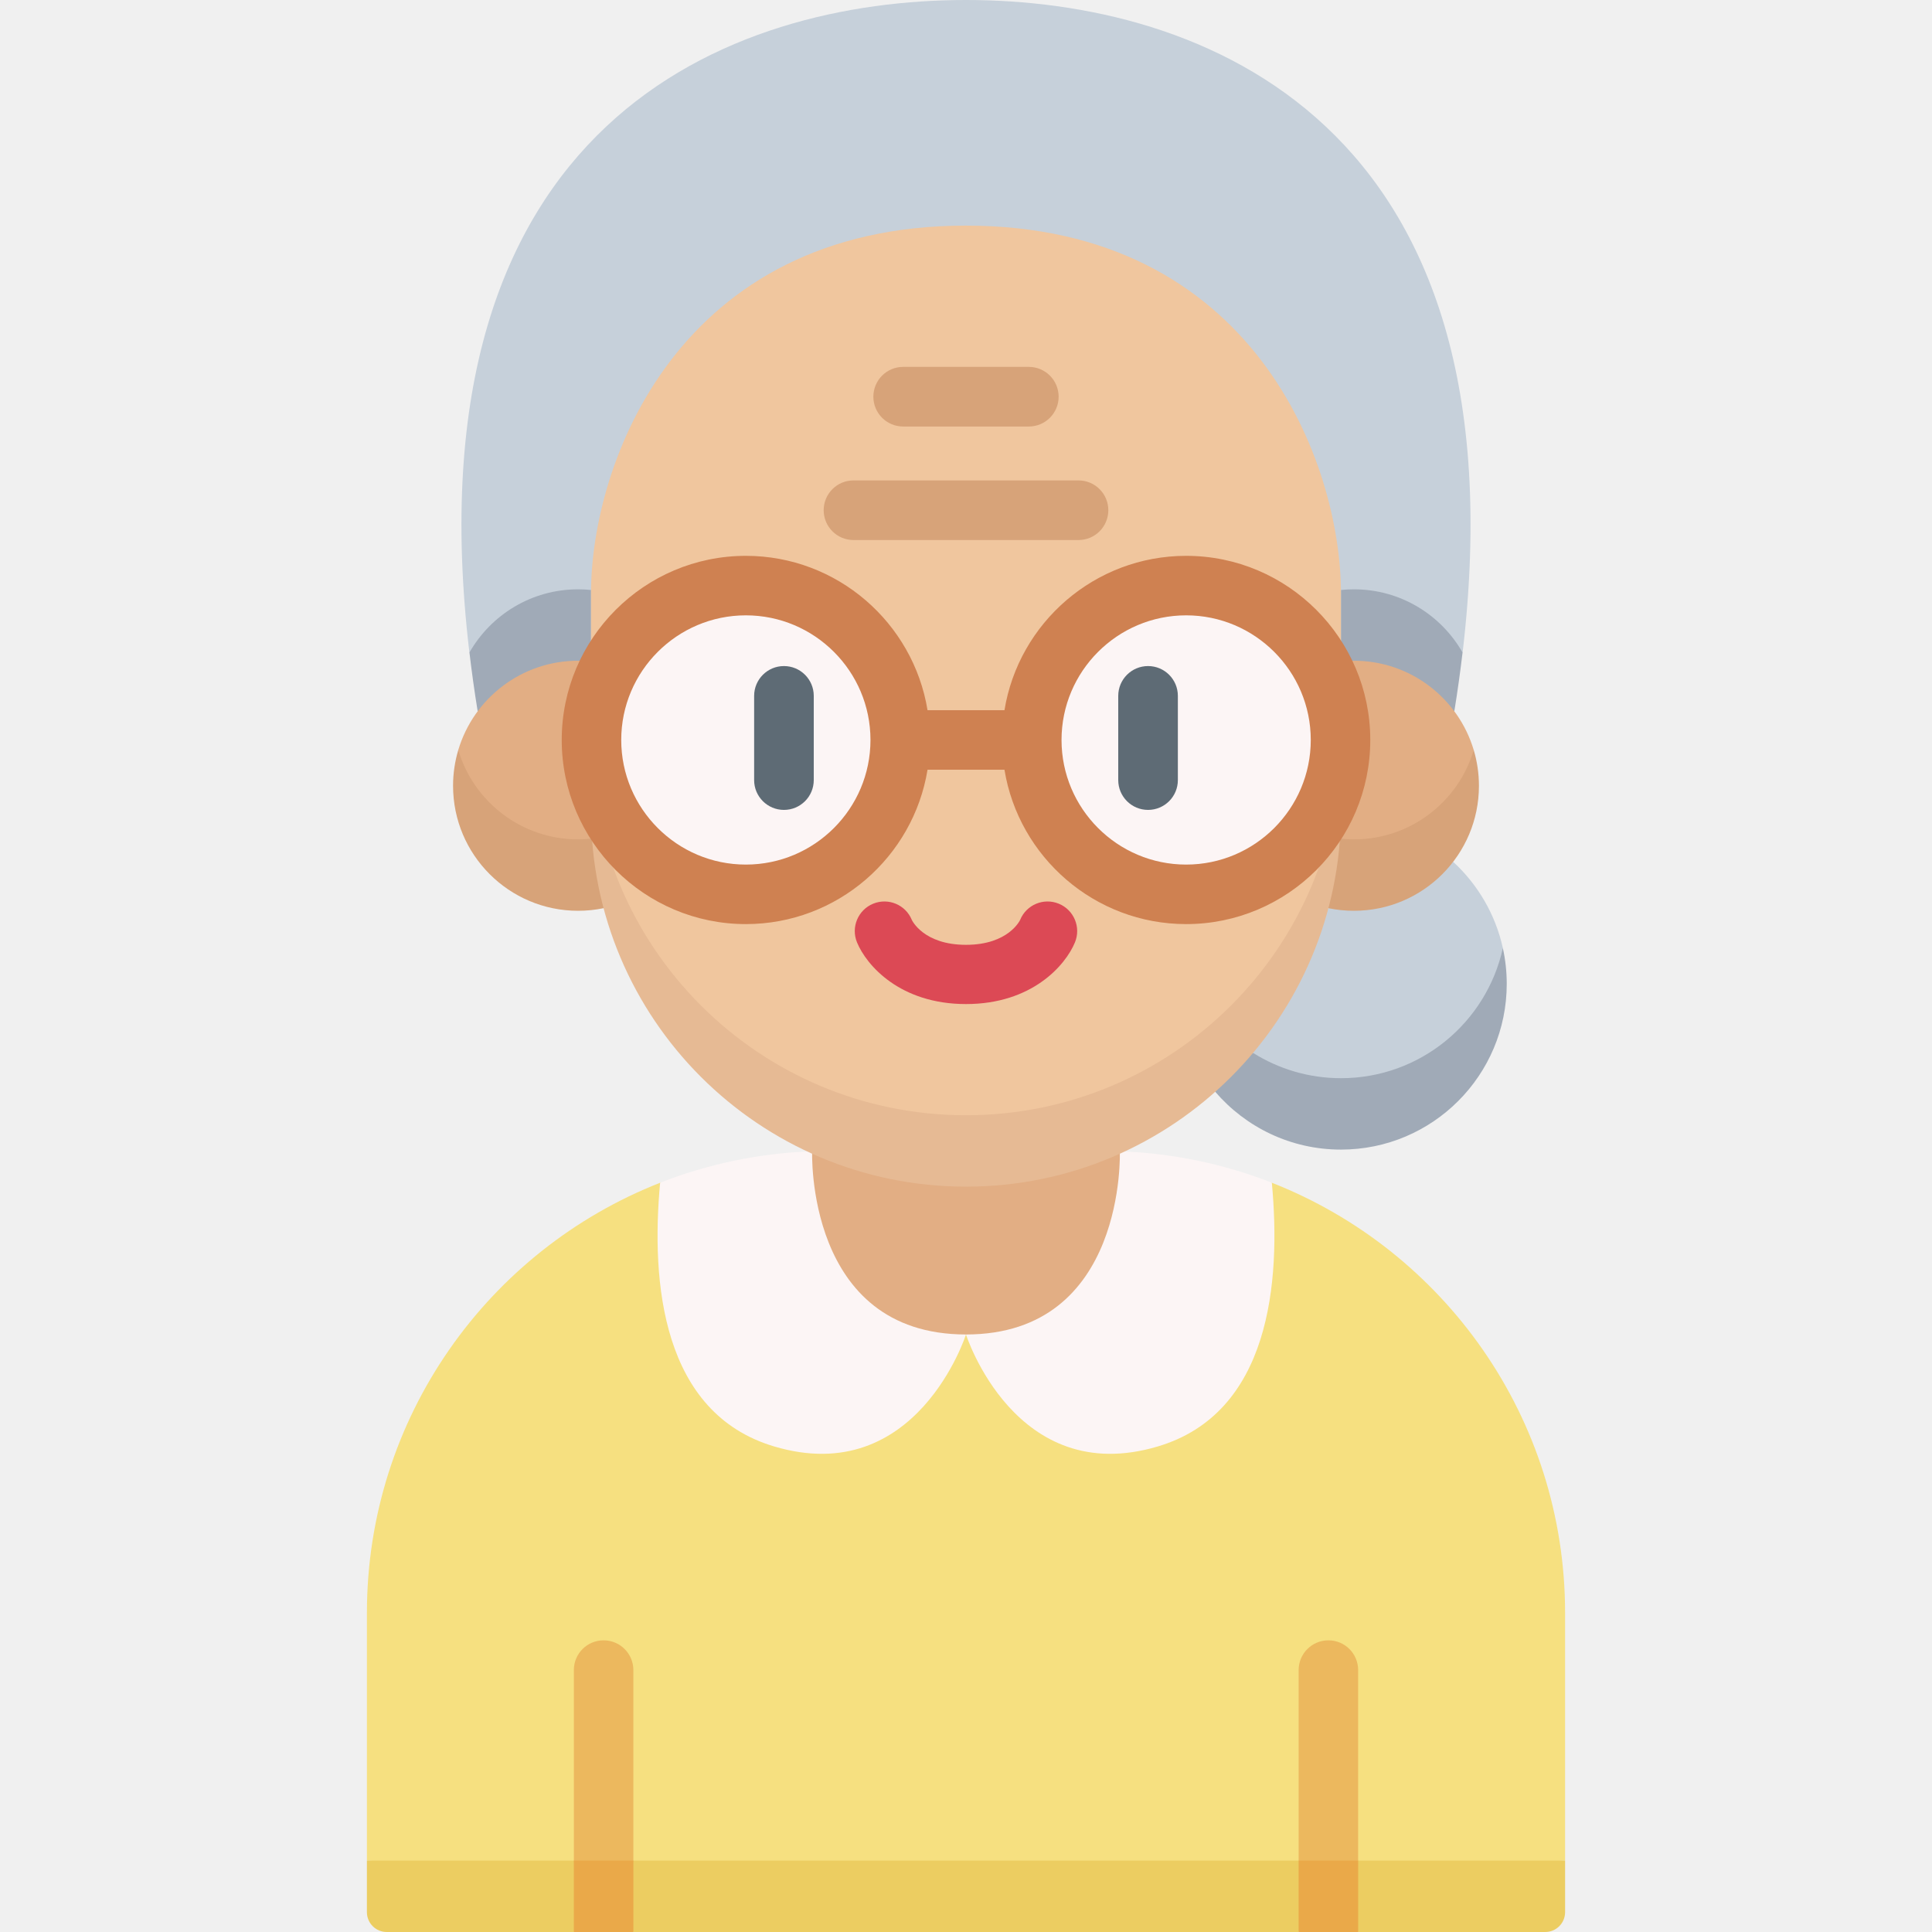
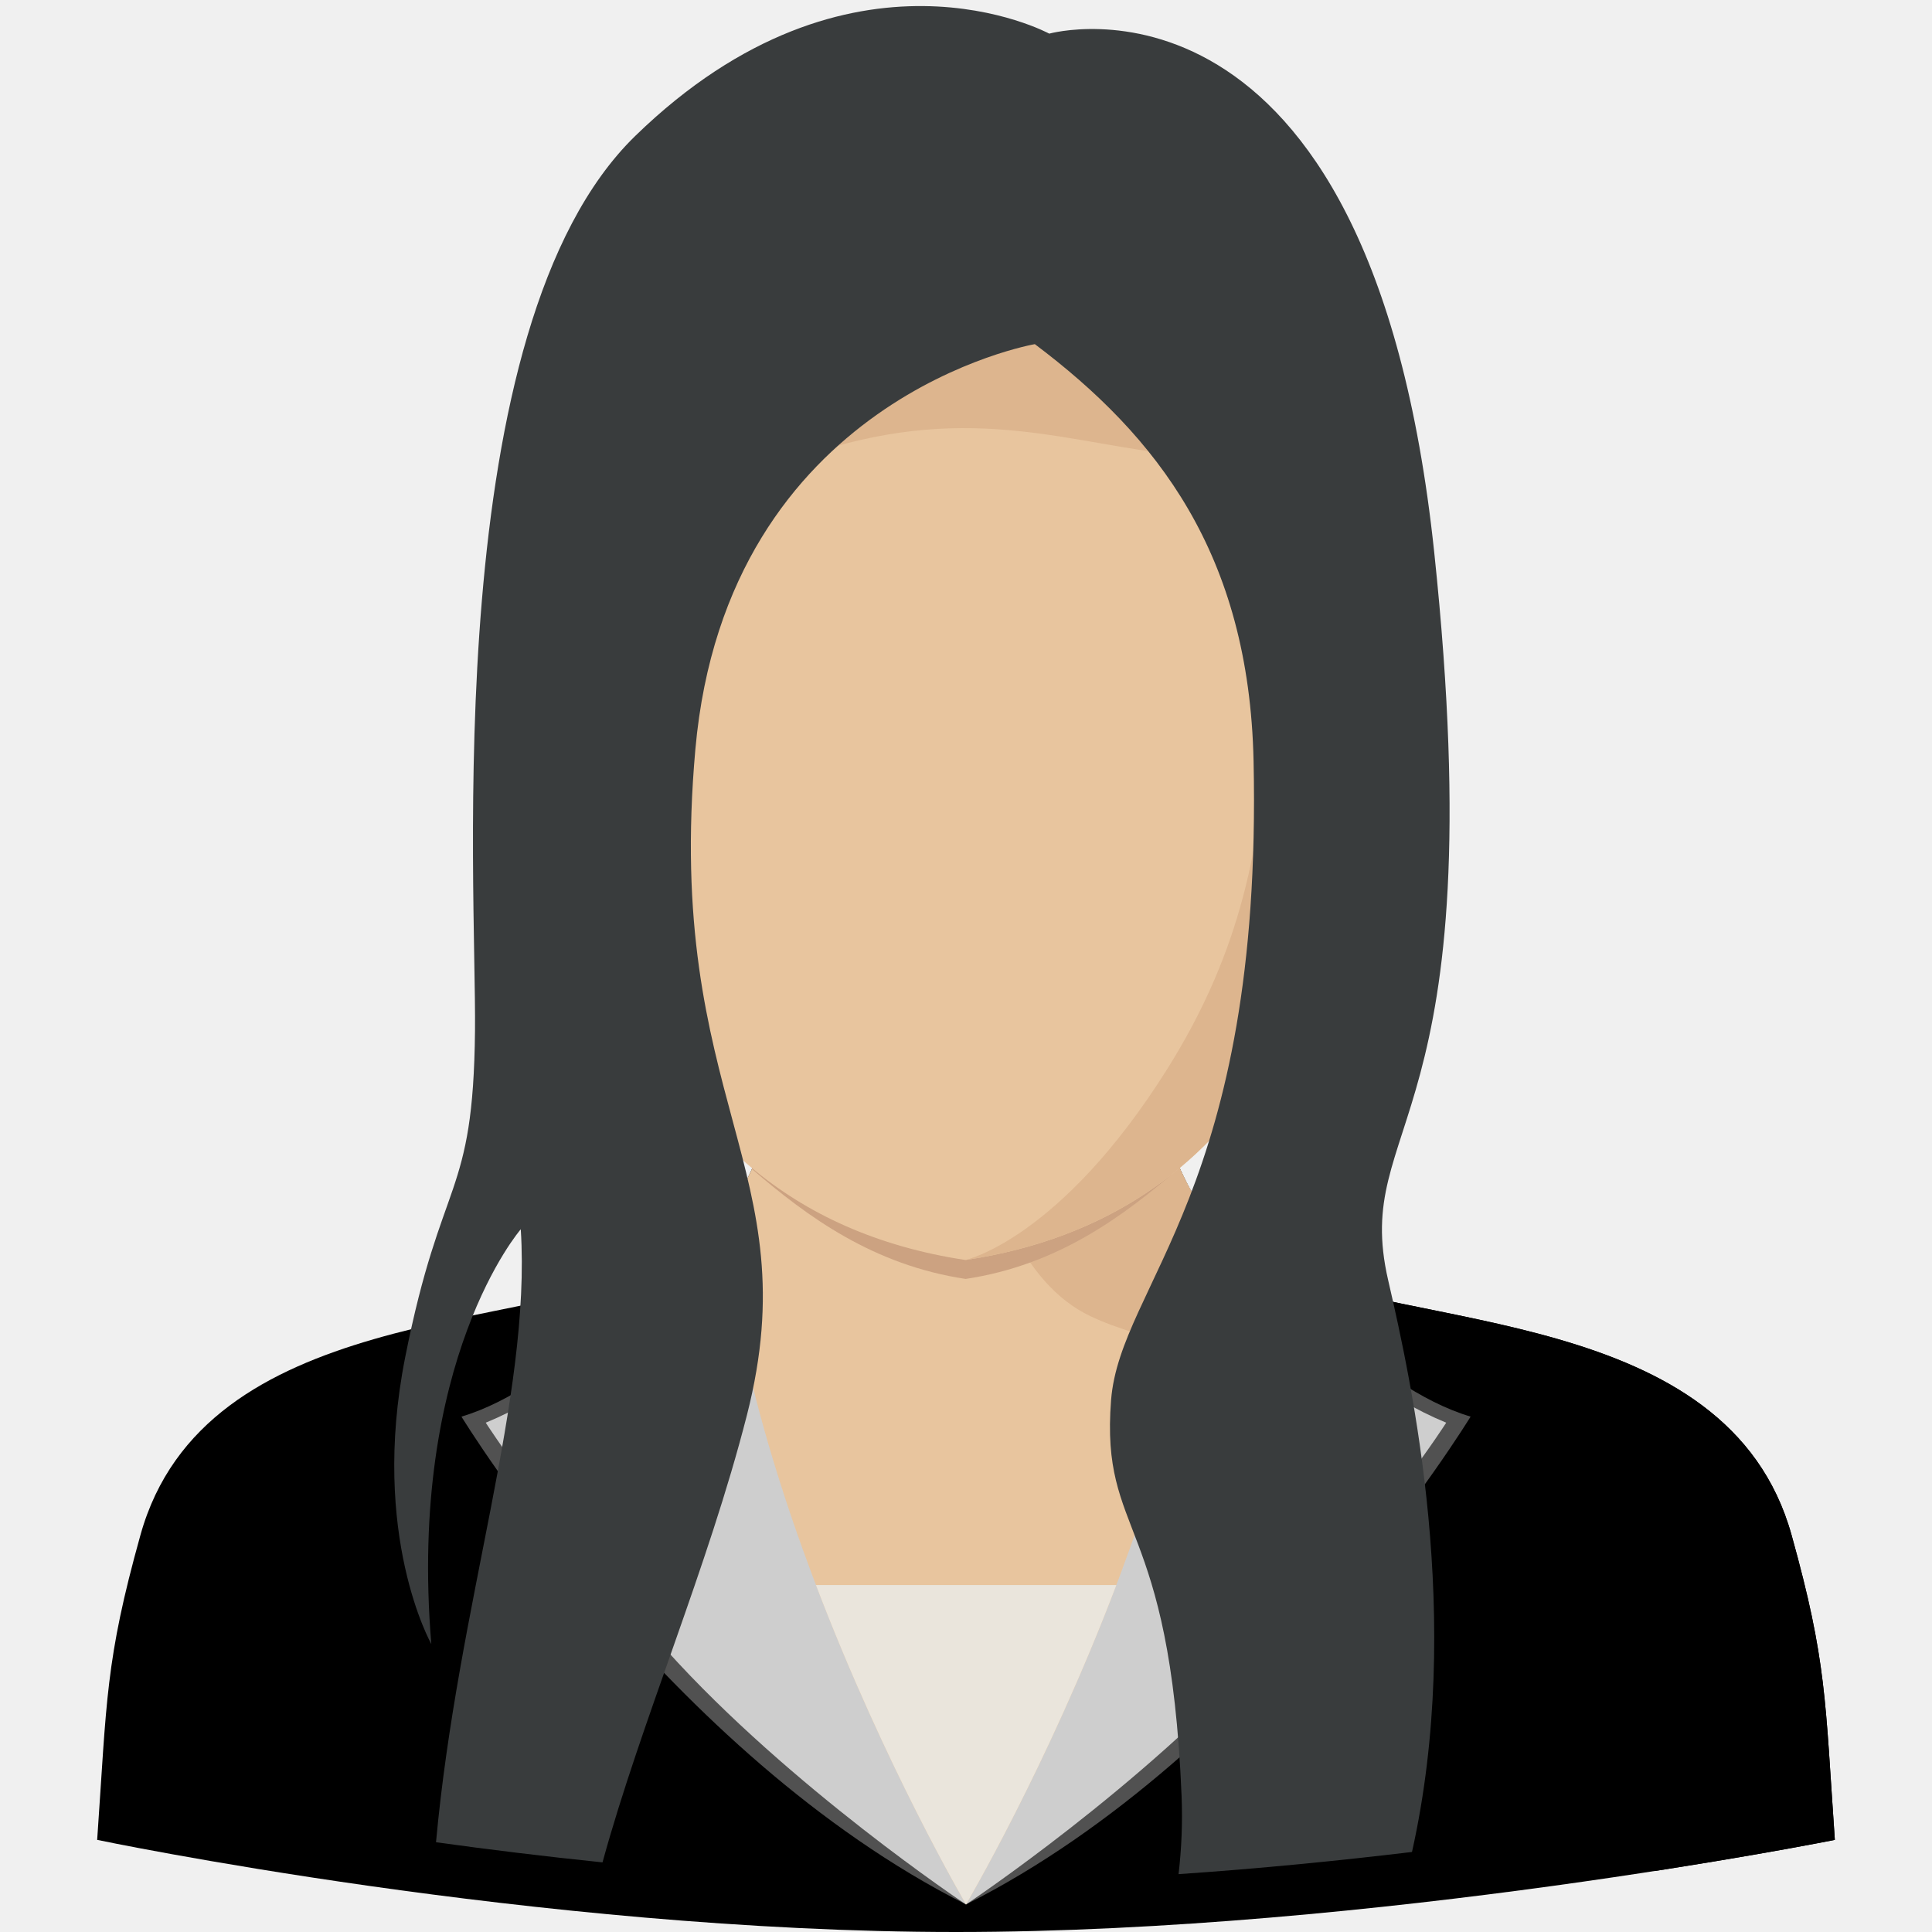
- <svg xmlns="http://www.w3.org/2000/svg" id="Capa_1" enable-background="new 0 0 512 512" height="80" viewBox="0 0 512 512" width="80">
-   <g>
-     <g>
-       <path d="m414.765 493.076v-65.625c0-51.836-32.212-96.148-77.711-114.011l-162.113.002c-45.496 17.865-77.705 62.175-77.705 114.009v65.625l158.758 9z" fill="#f6e080" />
-       <path d="m102.492 512h49.584l7.885-9 7.885 9h176.309l7.885-9 7.885 9h49.584c2.903 0 5.257-2.353 5.257-5.257v-13.667h-317.531v13.667c0 2.904 2.354 5.257 5.257 5.257z" fill="#eccd61" />
-       <path d="m306.822 383.327c29.719-8.836 32.697-43.358 30.23-69.886-12.549-4.927-26.11-7.834-40.283-8.34l-40.773 48.549c.001 0 13.06 40.906 50.826 29.677z" fill="#fcf5f5" />
-       <path d="m205.171 383.327c-29.719-8.836-32.697-43.358-30.23-69.886 12.549-4.927 26.11-7.834 40.283-8.34l40.773 48.549s-13.06 40.906-50.826 29.677z" fill="#fcf5f5" />
-       <path d="m296.767 305.013s1.869 48.637-40.77 48.637-40.77-48.637-40.77-48.637z" fill="#e2ae84" />
-       <path d="m387.605 172.923c16.707-141.184-69.589-172.923-131.605-172.923s-148.312 31.739-131.605 172.923z" fill="#c6d0da" />
-       <path d="m153.201 156.175c-12.336 0-23.09 6.747-28.794 16.747.598 5.054 1.314 10.234 2.182 15.572h30.038v-32.143c-1.127-.116-2.269-.176-3.426-.176z" fill="#a0aab7" />
-       <path d="m385.412 188.494c.868-5.338 1.584-10.518 2.182-15.572-5.704-10-16.458-16.747-28.794-16.747-1.157 0-2.3.06-3.427.176v32.143z" fill="#a0aab7" />
-       <path d="m332.064 279.021s2.269 15.712 23.309 15.712c21.017 0 42.691-23.629 42.9-43.482-1.97-8.95-6.667-16.878-13.178-22.865l-33.051 12.292-16.044 18.653s-3.936 19.69-3.936 19.69z" fill="#c6d0da" />
-       <path d="m355.373 285.733c-8.568 0-16.553-2.467-23.309-6.712l-13.733 5.237 3.712 5.068c8.057 9.381 19.995 15.331 33.33 15.331 24.262 0 43.929-19.668 43.929-43.929 0-3.254-.358-6.425-1.03-9.477-4.323 19.718-21.882 34.482-42.899 34.482z" fill="#a0aab7" />
-       <path d="m121.444 198.772c0 13.817 16.745 32.673 31.756 32.673l3.687-9.21 12.037-15.158-12.298-31.802c-1.126-.116-2.269-.176-3.426-.176-15.011 0-27.683 9.985-31.756 23.673z" fill="#e2ae84" />
-       <path d="m153.201 222.445c-15.011 0-27.684-9.985-31.756-23.673-.892 2.999-1.379 6.173-1.379 9.462 0 18.3 14.835 33.135 33.135 33.135 2.315 0 4.574-.239 6.755-.691l7.043-9.078-10.111-9.364c-1.211.134-2.44.209-3.687.209z" fill="#d7a379" />
-       <path d="m390.556 198.772c0 13.817-16.745 32.673-31.756 32.673l-3.687-9.21-12.037-15.158 12.298-31.802c1.126-.116 2.269-.176 3.426-.176 15.011 0 27.683 9.985 31.756 23.673z" fill="#e2ae84" />
-       <path d="m358.8 222.445c15.011 0 27.684-9.985 31.756-23.673.892 2.999 1.379 6.173 1.379 9.462 0 18.3-14.835 33.135-33.135 33.135-2.315 0-4.574-.239-6.755-.691l-7.043-9.078 10.111-9.364c1.211.134 2.439.209 3.687.209z" fill="#d7a379" />
-       <path d="m255.993 305.475c54.882 0 99.373-44.49 99.373-99.373v-9.924-38.952c0-34.594-23.175-97.436-99.37-97.436s-99.37 62.843-99.37 97.436v38.952 9.924c0 54.882 44.491 99.373 99.373 99.373z" fill="#f0c69e" />
-       <g fill="#e6ba94">
-         <path d="m255.997 295.551h.003-.007.004c-54.88-.002-99.37-44.491-99.37-99.373v18.924c0 54.881 44.489 99.371 99.37 99.373 54.881-.002 99.37-44.491 99.37-99.373v-18.924c-.001 54.881-44.49 99.371-99.37 99.373z" />
-         <path d="m256 314.475h-.003-.004z" />
-       </g>
-       <ellipse cx="197.659" cy="196.098" fill="#fcf5f5" rx="40.91" ry="40.91" transform="matrix(.23 -.973 .973 .23 -38.607 343.415)" />
-       <ellipse cx="314.341" cy="196.098" fill="#fcf5f5" rx="40.91" ry="40.91" transform="matrix(.924 -.383 .383 .924 -51.116 135.22)" />
-       <g fill="#ecb85e">
-         <path d="m167.846 442.591v50.71l-7.885 9-7.885-9v-50.71c0-4.363 3.522-7.885 7.885-7.885 4.352 0 7.885 3.522 7.885 7.885z" />
-         <path d="m359.924 442.591v50.485l-7.881 9-7.889-9v-50.485c0-4.363 3.533-7.885 7.885-7.885 4.363 0 7.885 3.522 7.885 7.885z" />
-       </g>
-       <g>
-         <g fill="#eaa949">
-           <path d="m152.076 493.076h15.77v18.924h-15.77z" />
-           <path d="m344.154 493.076h15.77v18.924h-15.77z" />
-         </g>
-       </g>
-     </g>
-     <g>
-       <path d="m207.754 214.634c4.364 0 7.9-3.537 7.9-7.9v-22.321c0-4.364-3.537-7.9-7.9-7.9-4.364 0-7.9 3.537-7.9 7.9v22.321c-.001 4.363 3.536 7.9 7.9 7.9z" fill="#5e6b75" />
-       <path d="m304.246 176.512c-4.364 0-7.9 3.537-7.9 7.9v22.321c0 4.364 3.537 7.9 7.9 7.9 4.364 0 7.9-3.537 7.9-7.9v-22.321c.001-4.363-3.536-7.9-7.9-7.9z" fill="#5e6b75" />
-       <path d="m284.872 249.741c1.65-4.009-.262-8.596-4.27-10.247-4.01-1.65-8.597.261-10.247 4.27-.027.066-3.044 6.624-14.361 6.624s-14.334-6.558-14.361-6.624c-1.651-4.009-6.238-5.92-10.247-4.27-4.009 1.651-5.92 6.238-4.27 10.247 2.5 6.071 11.395 16.346 28.878 16.346s26.378-10.275 28.878-16.346z" fill="#dc4955" />
-       <g fill="#d7a379">
-         <path d="m226.183 143.115h59.634c4.364 0 7.9-3.537 7.9-7.9s-3.537-7.9-7.9-7.9h-59.634c-4.364 0-7.9 3.537-7.9 7.9s3.536 7.9 7.9 7.9z" />
-         <path d="m239.349 113.03h33.301c4.364 0 7.9-3.537 7.9-7.9 0-4.364-3.537-7.901-7.9-7.901h-33.301c-4.364 0-7.9 3.537-7.9 7.901 0 4.363 3.537 7.9 7.9 7.9z" />
-       </g>
-     </g>
-     <path d="m314.342 147.303c-24.221 0-44.368 17.742-48.149 40.911h-20.385c-3.782-23.168-23.928-40.911-48.148-40.911-26.906 0-48.796 21.89-48.796 48.796s21.89 48.795 48.796 48.795c24.221 0 44.367-17.742 48.148-40.91h20.385c3.782 23.168 23.929 40.91 48.149 40.91 26.906 0 48.795-21.889 48.795-48.795s-21.89-48.796-48.795-48.796zm-116.683 81.82c-18.21 0-33.026-14.815-33.026-33.025s14.815-33.026 33.026-33.026c18.21 0 33.025 14.815 33.025 33.026 0 18.21-14.815 33.025-33.025 33.025zm116.683 0c-18.21 0-33.026-14.815-33.026-33.025s14.815-33.026 33.026-33.026c18.209 0 33.025 14.815 33.025 33.026-.001 18.21-14.816 33.025-33.025 33.025z" fill="#cf8151" />
+ <svg xmlns="http://www.w3.org/2000/svg" width="78" height="78" viewBox="0 0 78 78" fill="none">
+   <g clip-path="url(#clip0)">
+     <path d="M72.331 61.974C69.755 52.729 56.816 53.755 51.232 51.1C45.648 48.445 46.52 39.538 45.812 37.988H32.188C31.481 39.538 32.353 48.446 26.768 51.1C21.185 53.755 8.246 52.73 5.67 61.974C4.248 67.073 4.317 68.631 3.923 74.281C3.923 74.281 21.676 78 38.599 78C55.522 78 74.078 74.281 74.078 74.281C73.685 68.631 73.753 67.073 72.331 61.974Z" fill="black" />
+     <path d="M44.017 53.136C49.601 55.791 62.539 54.765 65.116 64.01C66.47 68.865 66.473 70.511 66.809 75.537C71.254 74.847 74.077 74.281 74.077 74.281C73.685 68.633 73.752 67.073 72.33 61.974C69.754 52.729 56.815 53.755 51.231 51.1C45.648 48.445 46.519 39.538 45.812 37.988H38.599C38.599 37.988 38.432 50.482 44.017 53.136Z" fill="black" />
+     <path d="M26.769 51.1C26.769 51.1 22.605 56.019 18.63 57.192C18.63 57.192 26.914 70.803 39.001 76.888L26.769 51.1Z" fill="#515151" />
+     <path d="M51.232 51.1C51.232 51.1 55.397 56.019 59.372 57.192C59.372 57.192 51.088 70.803 39.001 76.888L51.232 51.1Z" fill="#515151" />
+     <path d="M51.232 51.1C49.666 50.355 48.609 49.119 47.881 47.692H40.937H40.933H37.069H37.064H30.121C29.393 49.119 28.336 50.355 26.77 51.1C26.673 51.145 24.591 55.386 19.611 57.438C19.611 57.438 21.926 61.086 26.908 66.623C31.89 72.16 38.999 76.888 38.999 76.888C38.999 76.888 46.108 72.16 51.09 66.623C56.072 61.086 58.388 57.438 58.388 57.438C53.411 55.386 51.328 51.145 51.232 51.1Z" fill="#CECECE" />
+     <path d="M51.232 51.1C49.666 50.355 48.609 49.119 47.881 47.692H40.937H40.933H40.014C40.813 50.073 42.063 52.208 44.017 53.137C46.891 54.502 51.711 54.894 56.066 56.213C52.75 54.047 51.312 51.137 51.232 51.1Z" fill="#CECECE" />
+     <path d="M48.8 49.14C45.91 45.479 46.392 39.258 45.813 37.986H32.189C31.608 39.258 32.089 45.479 29.201 49.14C30.357 62.16 39.001 76.886 39.001 76.886C39.001 76.886 47.622 62.289 48.8 49.14Z" fill="#E8C59E" />
+     <path d="M32.942 63.993C35.73 71.314 39.001 76.886 39.001 76.886C39.001 76.886 42.281 71.333 45.071 63.993H32.942Z" fill="#EAE5DC" />
+     <path d="M44.018 53.135C45.105 53.653 46.472 54.03 47.985 54.37C48.361 52.626 48.646 50.87 48.802 49.138C45.911 45.477 46.393 39.257 45.814 37.985H38.6C38.599 37.988 38.433 50.482 44.018 53.135Z" fill="#DDB58E" />
+     <path d="M30.356 47.194C32.616 49.143 35.267 51.075 38.985 51.634C42.716 51.074 45.358 49.101 47.622 47.144C45.739 43.478 46.321 39.105 45.812 37.986H32.188C31.677 39.107 32.247 43.526 30.356 47.194Z" fill="#CCA281" />
+     <path d="M52.086 28.422C51.574 31.269 52.413 33.802 53.961 34.08C55.509 34.359 57.179 32.277 57.691 29.43C58.203 26.584 57.363 24.051 55.815 23.772C54.267 23.494 52.597 25.576 52.086 28.422Z" fill="#DDB58E" />
+     <path d="M22.143 23.775C20.596 24.053 19.756 26.586 20.268 29.433C20.78 32.279 22.449 34.361 23.997 34.083C25.545 33.804 26.385 31.271 25.873 28.425C25.361 25.578 23.691 23.496 22.143 23.775Z" fill="#E8C59E" />
+     <path d="M53.784 11.494L39.114 13.751C39.114 13.751 33.916 13.977 29.674 16.133C25.78 18.114 22.817 21.988 22.778 23.082C22.399 33.895 24.606 48.706 38.982 50.87C62.08 47.395 53.784 11.494 53.784 11.494Z" fill="#E8C59E" />
+     <path d="M38.981 50.87C62.08 47.395 53.784 11.494 53.784 11.494H50.321C51.269 26.49 52.581 34.456 47.136 43.141C42.823 50.022 38.981 50.87 38.981 50.87Z" fill="#DDB58E" />
+     <path d="M53.235 9.895C53.235 9.895 45.227 13.744 33.276 13.539C22.738 13.359 23.158 30.571 23.066 31.18C23.066 31.18 25.737 20.538 33.063 18.221C39.342 16.235 43.274 17.962 47.724 18.381C52.676 18.846 54.328 15.088 54.328 15.088L53.235 9.895Z" fill="#DDB58E" />
+     <path d="M55.884 34.106C56.474 34.106 56.953 33.628 56.953 33.037C56.953 32.447 56.474 31.968 55.884 31.968C55.293 31.968 54.815 32.447 54.815 33.037C54.815 33.628 55.293 34.106 55.884 34.106Z" fill="#CC7D2E" />
+     <path d="M22.131 34.106C22.722 34.106 23.201 33.628 23.201 33.037C23.201 32.447 22.722 31.968 22.131 31.968C21.541 31.968 21.062 32.447 21.062 33.037C21.062 33.628 21.541 34.106 22.131 34.106Z" fill="#CC7D2E" />
+     <path d="M56.044 51.686C54.542 45.171 60.379 45.749 57.904 22.303C55.312 -2.254 42.361 1.358 42.361 1.358C42.361 1.358 34.361 -2.986 25.648 5.487C17.703 13.214 19.237 35.695 19.177 41.619C19.106 48.451 17.824 47.397 16.357 54.804C14.934 61.989 17.413 66.374 17.413 66.374C16.46 54.885 21.025 49.629 21.025 49.629C21.454 56.419 18.484 64.759 17.603 74.376C19.68 74.664 21.944 74.944 24.325 75.189C25.893 69.472 28.578 63.305 30.154 57.137C32.697 47.187 26.803 44.463 28.074 30.249C29.344 16.034 41.779 13.894 41.779 13.894C46.703 17.598 50.43 22.35 50.61 30.723C50.983 48.05 45.22 51.851 44.857 56.529C44.426 62.084 47.242 61.147 47.704 72.517C47.747 73.585 47.702 74.636 47.582 75.664C50.863 75.441 54.059 75.122 57.006 74.769C59.103 65.38 56.995 55.809 56.044 51.686Z" fill="#393C3D" />
  </g>
+   <defs>
+     <clipPath id="clip0">
+       <rect width="78" height="78" fill="white" />
+     </clipPath>
+   </defs>
</svg>
